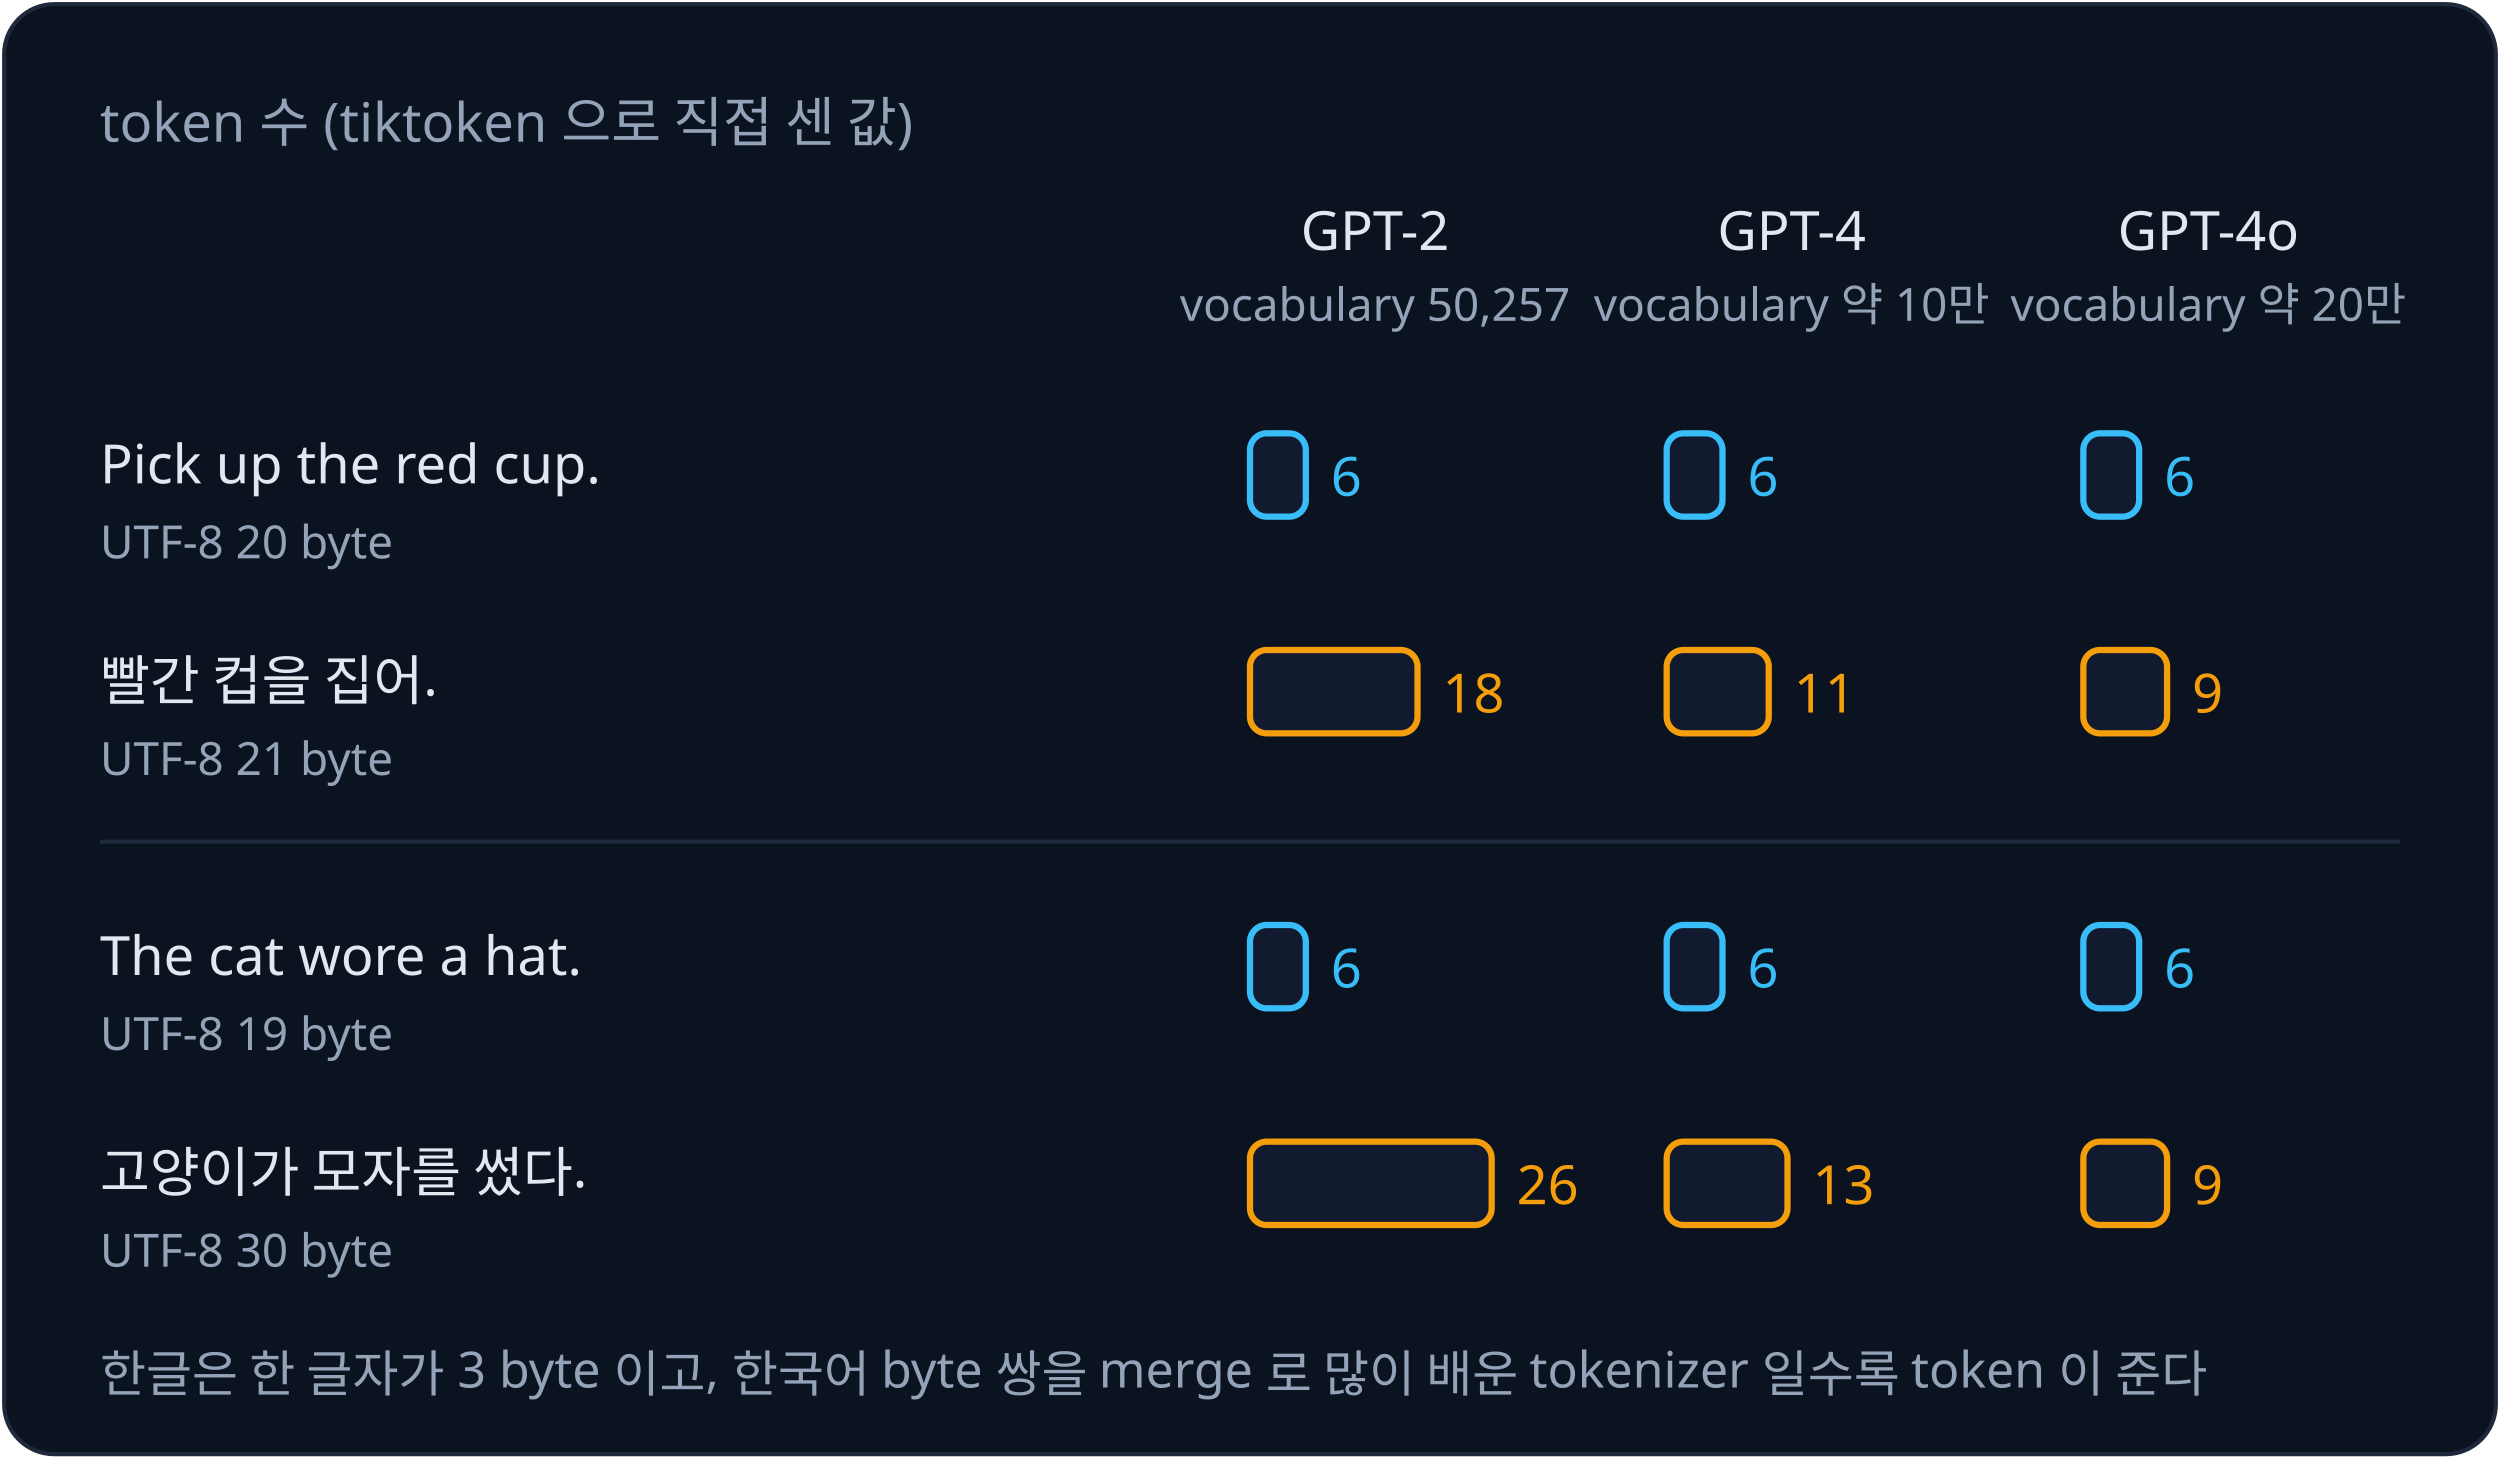
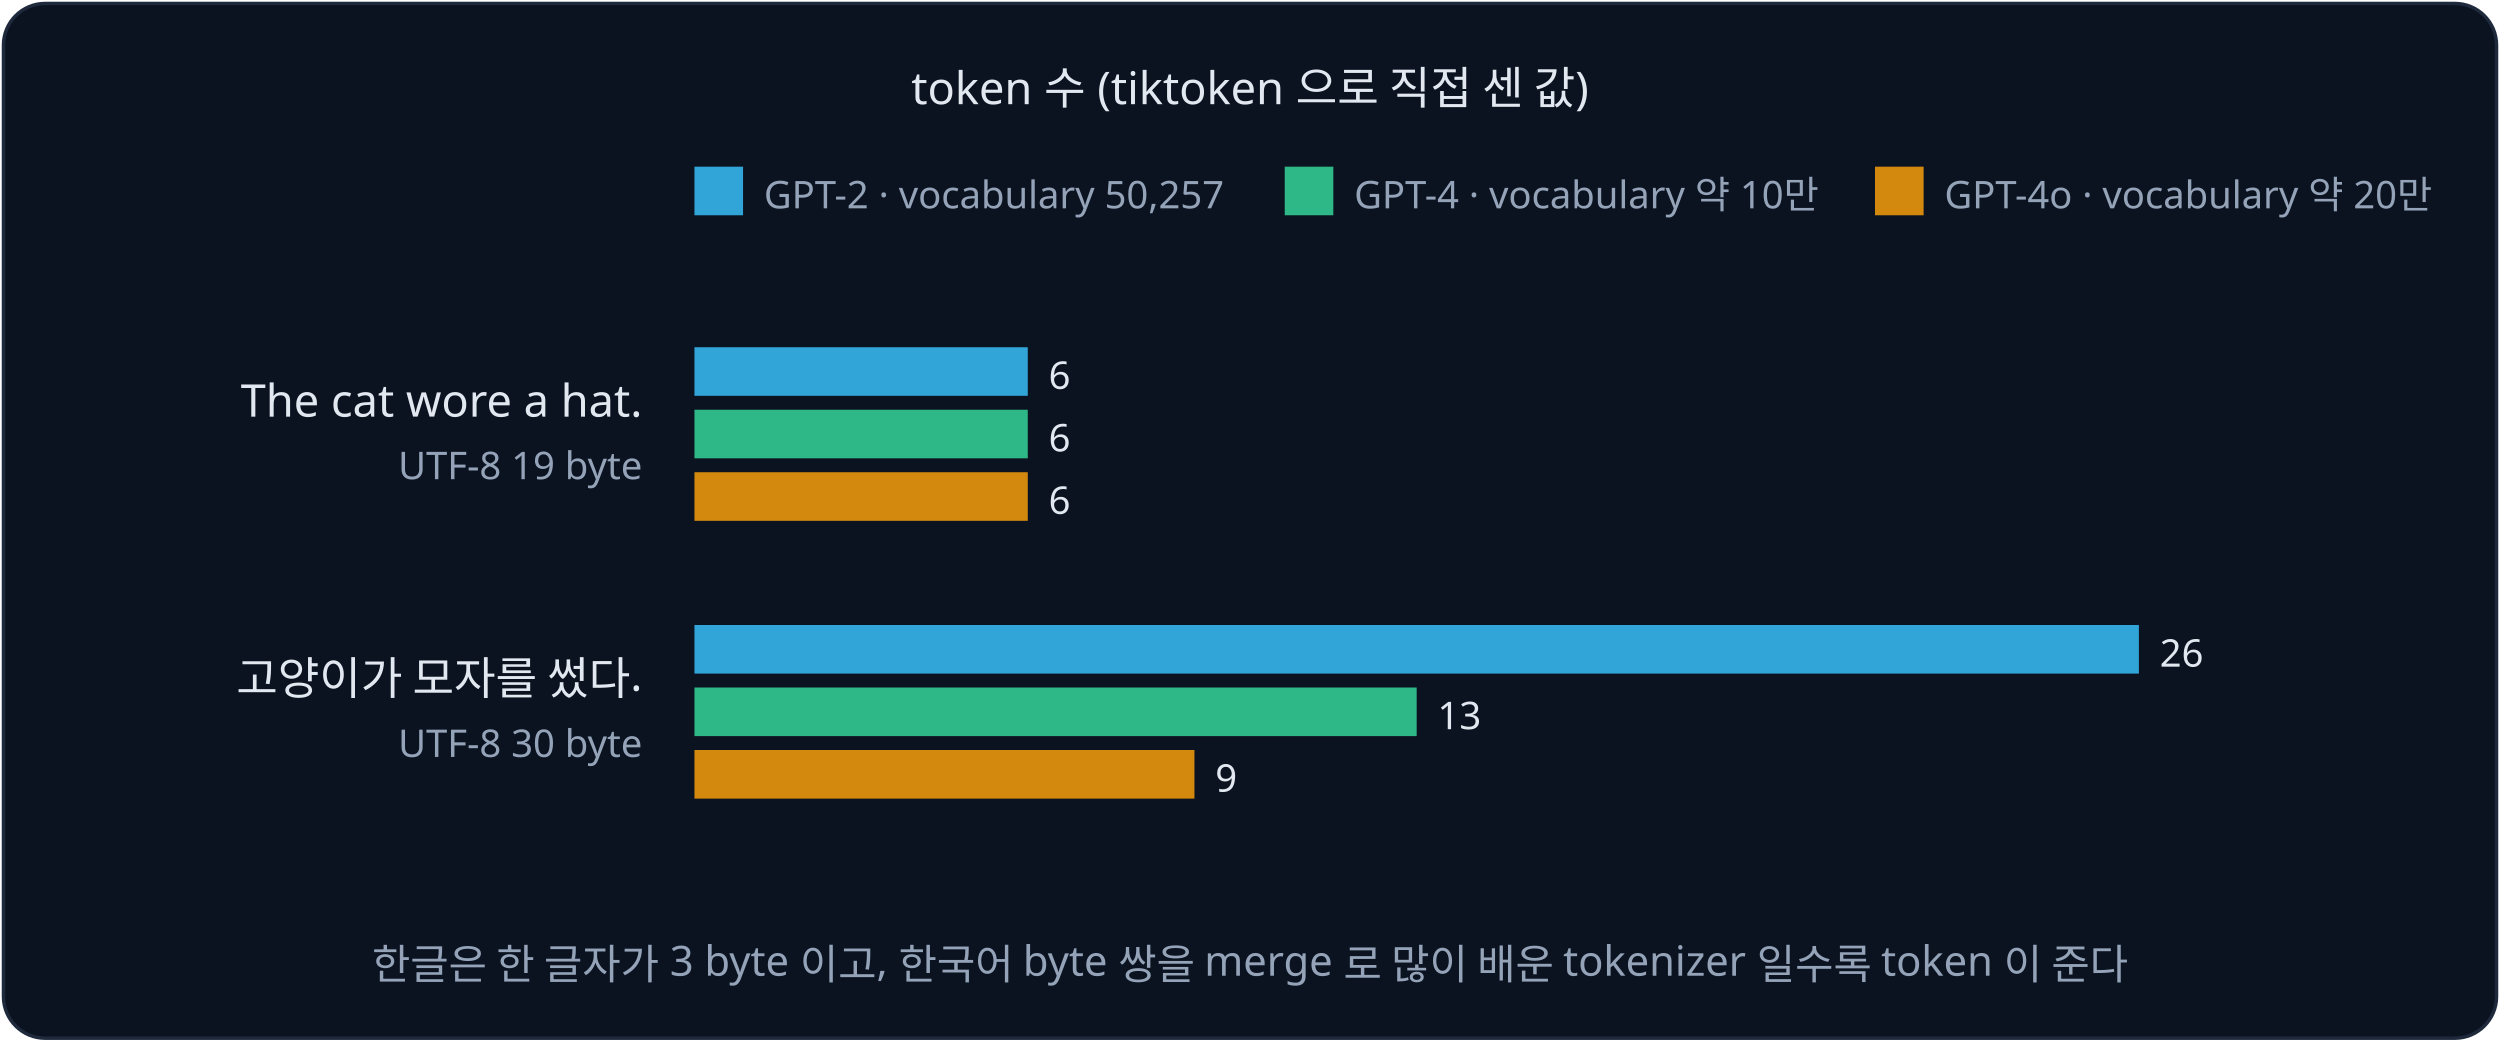
- <svg xmlns="http://www.w3.org/2000/svg" viewBox="0 0 600 350" font-family="Pretendard, 'Apple SD Gothic Neo', 'Noto Sans KR', system-ui, sans-serif">
+ <svg xmlns="http://www.w3.org/2000/svg" viewBox="0 0 720 300" font-family="Pretendard, 'Apple SD Gothic Neo', 'Noto Sans KR', system-ui, sans-serif">
  <defs>
-     <marker id="arrow-muted" viewBox="0 0 10 10" refX="9" refY="5" markerWidth="7" markerHeight="7" orient="auto-start-reverse">
+     <marker id="arrow" viewBox="0 0 10 10" refX="9" refY="5" markerWidth="7" markerHeight="7" orient="auto-start-reverse">
      <path d="M0,0 L10,5 L0,10 z" fill="#94a3b8" />
+     </marker>
+     <marker id="arrow-blue" viewBox="0 0 10 10" refX="9" refY="5" markerWidth="7" markerHeight="7" orient="auto-start-reverse">
+       <path d="M0,0 L10,5 L0,10 z" fill="#38bdf8" />
    </marker>
    <marker id="arrow-amber" viewBox="0 0 10 10" refX="9" refY="5" markerWidth="7" markerHeight="7" orient="auto-start-reverse">
      <path d="M0,0 L10,5 L0,10 z" fill="#f59e0b" />
    </marker>
-     <marker id="arrow-sky" viewBox="0 0 10 10" refX="9" refY="5" markerWidth="7" markerHeight="7" orient="auto-start-reverse">
-       <path d="M0,0 L10,5 L0,10 z" fill="#38bdf8" />
-     </marker>
    <marker id="arrow-green" viewBox="0 0 10 10" refX="9" refY="5" markerWidth="7" markerHeight="7" orient="auto-start-reverse">
      <path d="M0,0 L10,5 L0,10 z" fill="#34d399" />
    </marker>
+     <marker id="arrow-red" viewBox="0 0 10 10" refX="9" refY="5" markerWidth="7" markerHeight="7" orient="auto-start-reverse">
+       <path d="M0,0 L10,5 L0,10 z" fill="#f87171" />
+     </marker>
+     <marker id="arrow-text" viewBox="0 0 10 10" refX="9" refY="5" markerWidth="7" markerHeight="7" orient="auto-start-reverse">
+       <path d="M0,0 L10,5 L0,10 z" fill="#e2e8f0" />
+     </marker>
+     <marker id="arrow-purple" viewBox="0 0 10 10" refX="9" refY="5" markerWidth="7" markerHeight="7" orient="auto-start-reverse">
+       <path d="M0,0 L10,5 L0,10 z" fill="#a78bfa" />
+     </marker>
  </defs>
-   <rect x="1" y="1" width="598" height="348" rx="12" fill="#0b1220" stroke="#1e293b" />
-   <text x="24.0" y="34.0" fill="#94a3b8" font-size="13" text-anchor="start">token 수 (tiktoken 으로 직접 센 값)</text>
-   <text x="330.0" y="60.0" fill="#e2e8f0" font-size="13" text-anchor="middle">GPT-2</text>
-   <text x="330.0" y="77.0" fill="#94a3b8" font-size="11" text-anchor="middle">vocabulary 50,257</text>
-   <text x="430.0" y="60.0" fill="#e2e8f0" font-size="13" text-anchor="middle">GPT-4</text>
-   <text x="430.0" y="77.0" fill="#94a3b8" font-size="11" text-anchor="middle">vocabulary 약 10만</text>
-   <text x="530.0" y="60.0" fill="#e2e8f0" font-size="13" text-anchor="middle">GPT-4o</text>
-   <text x="530.0" y="77.0" fill="#94a3b8" font-size="11" text-anchor="middle">vocabulary 약 20만</text>
-   <text x="24.0" y="116.0" fill="#e2e8f0" font-size="13" text-anchor="start">Pick up the red cup.</text>
-   <text x="24.0" y="134.0" fill="#94a3b8" font-size="11" text-anchor="start">UTF-8 20 byte</text>
-   <rect x="300.0" y="104.0" width="13.4" height="20.0" rx="4" fill="#111a2e" stroke="#38bdf8" stroke-width="1.5" />
-   <text x="319.4" y="119.0" fill="#38bdf8" font-size="13" text-anchor="start">6</text>
-   <rect x="400.0" y="104.0" width="13.4" height="20.0" rx="4" fill="#111a2e" stroke="#38bdf8" stroke-width="1.5" />
-   <text x="419.4" y="119.0" fill="#38bdf8" font-size="13" text-anchor="start">6</text>
-   <rect x="500.0" y="104.0" width="13.4" height="20.0" rx="4" fill="#111a2e" stroke="#38bdf8" stroke-width="1.5" />
-   <text x="519.4" y="119.0" fill="#38bdf8" font-size="13" text-anchor="start">6</text>
-   <text x="24.0" y="168.0" fill="#e2e8f0" font-size="13" text-anchor="start">빨간 컵을 집어.</text>
-   <text x="24.0" y="186.0" fill="#94a3b8" font-size="11" text-anchor="start">UTF-8 21 byte</text>
-   <rect x="300.0" y="156.0" width="40.2" height="20.0" rx="4" fill="#111a2e" stroke="#f59e0b" stroke-width="1.5" />
-   <text x="346.2" y="171.0" fill="#f59e0b" font-size="13" text-anchor="start">18</text>
-   <rect x="400.0" y="156.0" width="24.5" height="20.0" rx="4" fill="#111a2e" stroke="#f59e0b" stroke-width="1.5" />
-   <text x="430.5" y="171.0" fill="#f59e0b" font-size="13" text-anchor="start">11</text>
-   <rect x="500.0" y="156.0" width="20.1" height="20.0" rx="4" fill="#111a2e" stroke="#f59e0b" stroke-width="1.5" />
-   <text x="526.1" y="171.0" fill="#f59e0b" font-size="13" text-anchor="start">9</text>
-   <text x="24.0" y="234.0" fill="#e2e8f0" font-size="13" text-anchor="start">The cat wore a hat.</text>
-   <text x="24.0" y="252.0" fill="#94a3b8" font-size="11" text-anchor="start">UTF-8 19 byte</text>
-   <rect x="300.0" y="222.0" width="13.4" height="20.0" rx="4" fill="#111a2e" stroke="#38bdf8" stroke-width="1.5" />
-   <text x="319.4" y="237.0" fill="#38bdf8" font-size="13" text-anchor="start">6</text>
-   <rect x="400.0" y="222.0" width="13.4" height="20.0" rx="4" fill="#111a2e" stroke="#38bdf8" stroke-width="1.5" />
-   <text x="419.4" y="237.0" fill="#38bdf8" font-size="13" text-anchor="start">6</text>
-   <rect x="500.0" y="222.0" width="13.4" height="20.0" rx="4" fill="#111a2e" stroke="#38bdf8" stroke-width="1.5" />
-   <text x="519.4" y="237.0" fill="#38bdf8" font-size="13" text-anchor="start">6</text>
-   <text x="24.0" y="286.0" fill="#e2e8f0" font-size="13" text-anchor="start">고양이가 모자를 썼다.</text>
-   <text x="24.0" y="304.0" fill="#94a3b8" font-size="11" text-anchor="start">UTF-8 30 byte</text>
-   <rect x="300.0" y="274.0" width="58.0" height="20.0" rx="4" fill="#111a2e" stroke="#f59e0b" stroke-width="1.5" />
-   <text x="364.0" y="289.0" fill="#f59e0b" font-size="13" text-anchor="start">26</text>
-   <rect x="400.0" y="274.0" width="29.0" height="20.0" rx="4" fill="#111a2e" stroke="#f59e0b" stroke-width="1.5" />
-   <text x="435.0" y="289.0" fill="#f59e0b" font-size="13" text-anchor="start">13</text>
-   <rect x="500.0" y="274.0" width="20.1" height="20.0" rx="4" fill="#111a2e" stroke="#f59e0b" stroke-width="1.5" />
-   <text x="526.1" y="289.0" fill="#f59e0b" font-size="13" text-anchor="start">9</text>
-   <line x1="24.0" y1="202.0" x2="576.0" y2="202.0" stroke="#1e293b" stroke-width="1" />
-   <text x="24.0" y="334.0" fill="#94a3b8" font-size="12" text-anchor="start">한글은 한 글자가 3 byte 이고, 한국어 byte 쌍을 merge 로 많이 배운 tokenizer 일수록 token 이 준다</text>
+   <rect x="1" y="1" width="718" height="298" rx="12" fill="#0b1220" stroke="#1e293b" />
+   <text x="360.0" y="30.0" fill="#e2e8f0" font-size="13" text-anchor="middle">token 수 (tiktoken 으로 직접 센 값)</text>
+   <rect x="200.0" y="48.0" width="14.0" height="14.0" rx="0" fill="#38bdf8" stroke="none" stroke-width="1" fill-opacity="0.85" />
+   <text x="220.0" y="60.0" fill="#94a3b8" font-size="11" text-anchor="start">GPT-2 · vocabulary 50,257</text>
+   <rect x="370.0" y="48.0" width="14.0" height="14.0" rx="0" fill="#34d399" stroke="none" stroke-width="1" fill-opacity="0.85" />
+   <text x="390.0" y="60.0" fill="#94a3b8" font-size="11" text-anchor="start">GPT-4 · vocabulary 약 10만</text>
+   <rect x="540.0" y="48.0" width="14.0" height="14.0" rx="0" fill="#f59e0b" stroke="none" stroke-width="1" fill-opacity="0.85" />
+   <text x="560.0" y="60.0" fill="#94a3b8" font-size="11" text-anchor="start">GPT-4o · vocabulary 약 20만</text>
+   <text x="185.0" y="120.0" fill="#e2e8f0" font-size="13" text-anchor="end">The cat wore a hat.</text>
+   <text x="185.0" y="138.0" fill="#94a3b8" font-size="11" text-anchor="end">UTF-8 19 byte</text>
+   <rect x="200.0" y="100.0" width="96.0" height="14.0" rx="0" fill="#38bdf8" stroke="none" stroke-width="1" fill-opacity="0.85" />
+   <text x="302.0" y="112.0" fill="#e2e8f0" font-size="11" text-anchor="start">6</text>
+   <rect x="200.0" y="118.0" width="96.0" height="14.0" rx="0" fill="#34d399" stroke="none" stroke-width="1" fill-opacity="0.85" />
+   <text x="302.0" y="130.0" fill="#e2e8f0" font-size="11" text-anchor="start">6</text>
+   <rect x="200.0" y="136.0" width="96.0" height="14.0" rx="0" fill="#f59e0b" stroke="none" stroke-width="1" fill-opacity="0.85" />
+   <text x="302.0" y="148.0" fill="#e2e8f0" font-size="11" text-anchor="start">6</text>
+   <text x="185.0" y="200.0" fill="#e2e8f0" font-size="13" text-anchor="end">고양이가 모자를 썼다.</text>
+   <text x="185.0" y="218.0" fill="#94a3b8" font-size="11" text-anchor="end">UTF-8 30 byte</text>
+   <rect x="200.0" y="180.0" width="416.0" height="14.0" rx="0" fill="#38bdf8" stroke="none" stroke-width="1" fill-opacity="0.85" />
+   <text x="622.0" y="192.0" fill="#e2e8f0" font-size="11" text-anchor="start">26</text>
+   <rect x="200.0" y="198.0" width="208.0" height="14.0" rx="0" fill="#34d399" stroke="none" stroke-width="1" fill-opacity="0.85" />
+   <text x="414.0" y="210.0" fill="#e2e8f0" font-size="11" text-anchor="start">13</text>
+   <rect x="200.0" y="216.0" width="144.0" height="14.0" rx="0" fill="#f59e0b" stroke="none" stroke-width="1" fill-opacity="0.85" />
+   <text x="350.0" y="228.0" fill="#e2e8f0" font-size="11" text-anchor="start">9</text>
+   <text x="360.0" y="282.0" fill="#94a3b8" font-size="12" text-anchor="middle">한글은 한 글자가 3 byte 이고, 한국어 byte 쌍을 merge 로 많이 배운 tokenizer 일수록 token 이 준다</text>
</svg>
